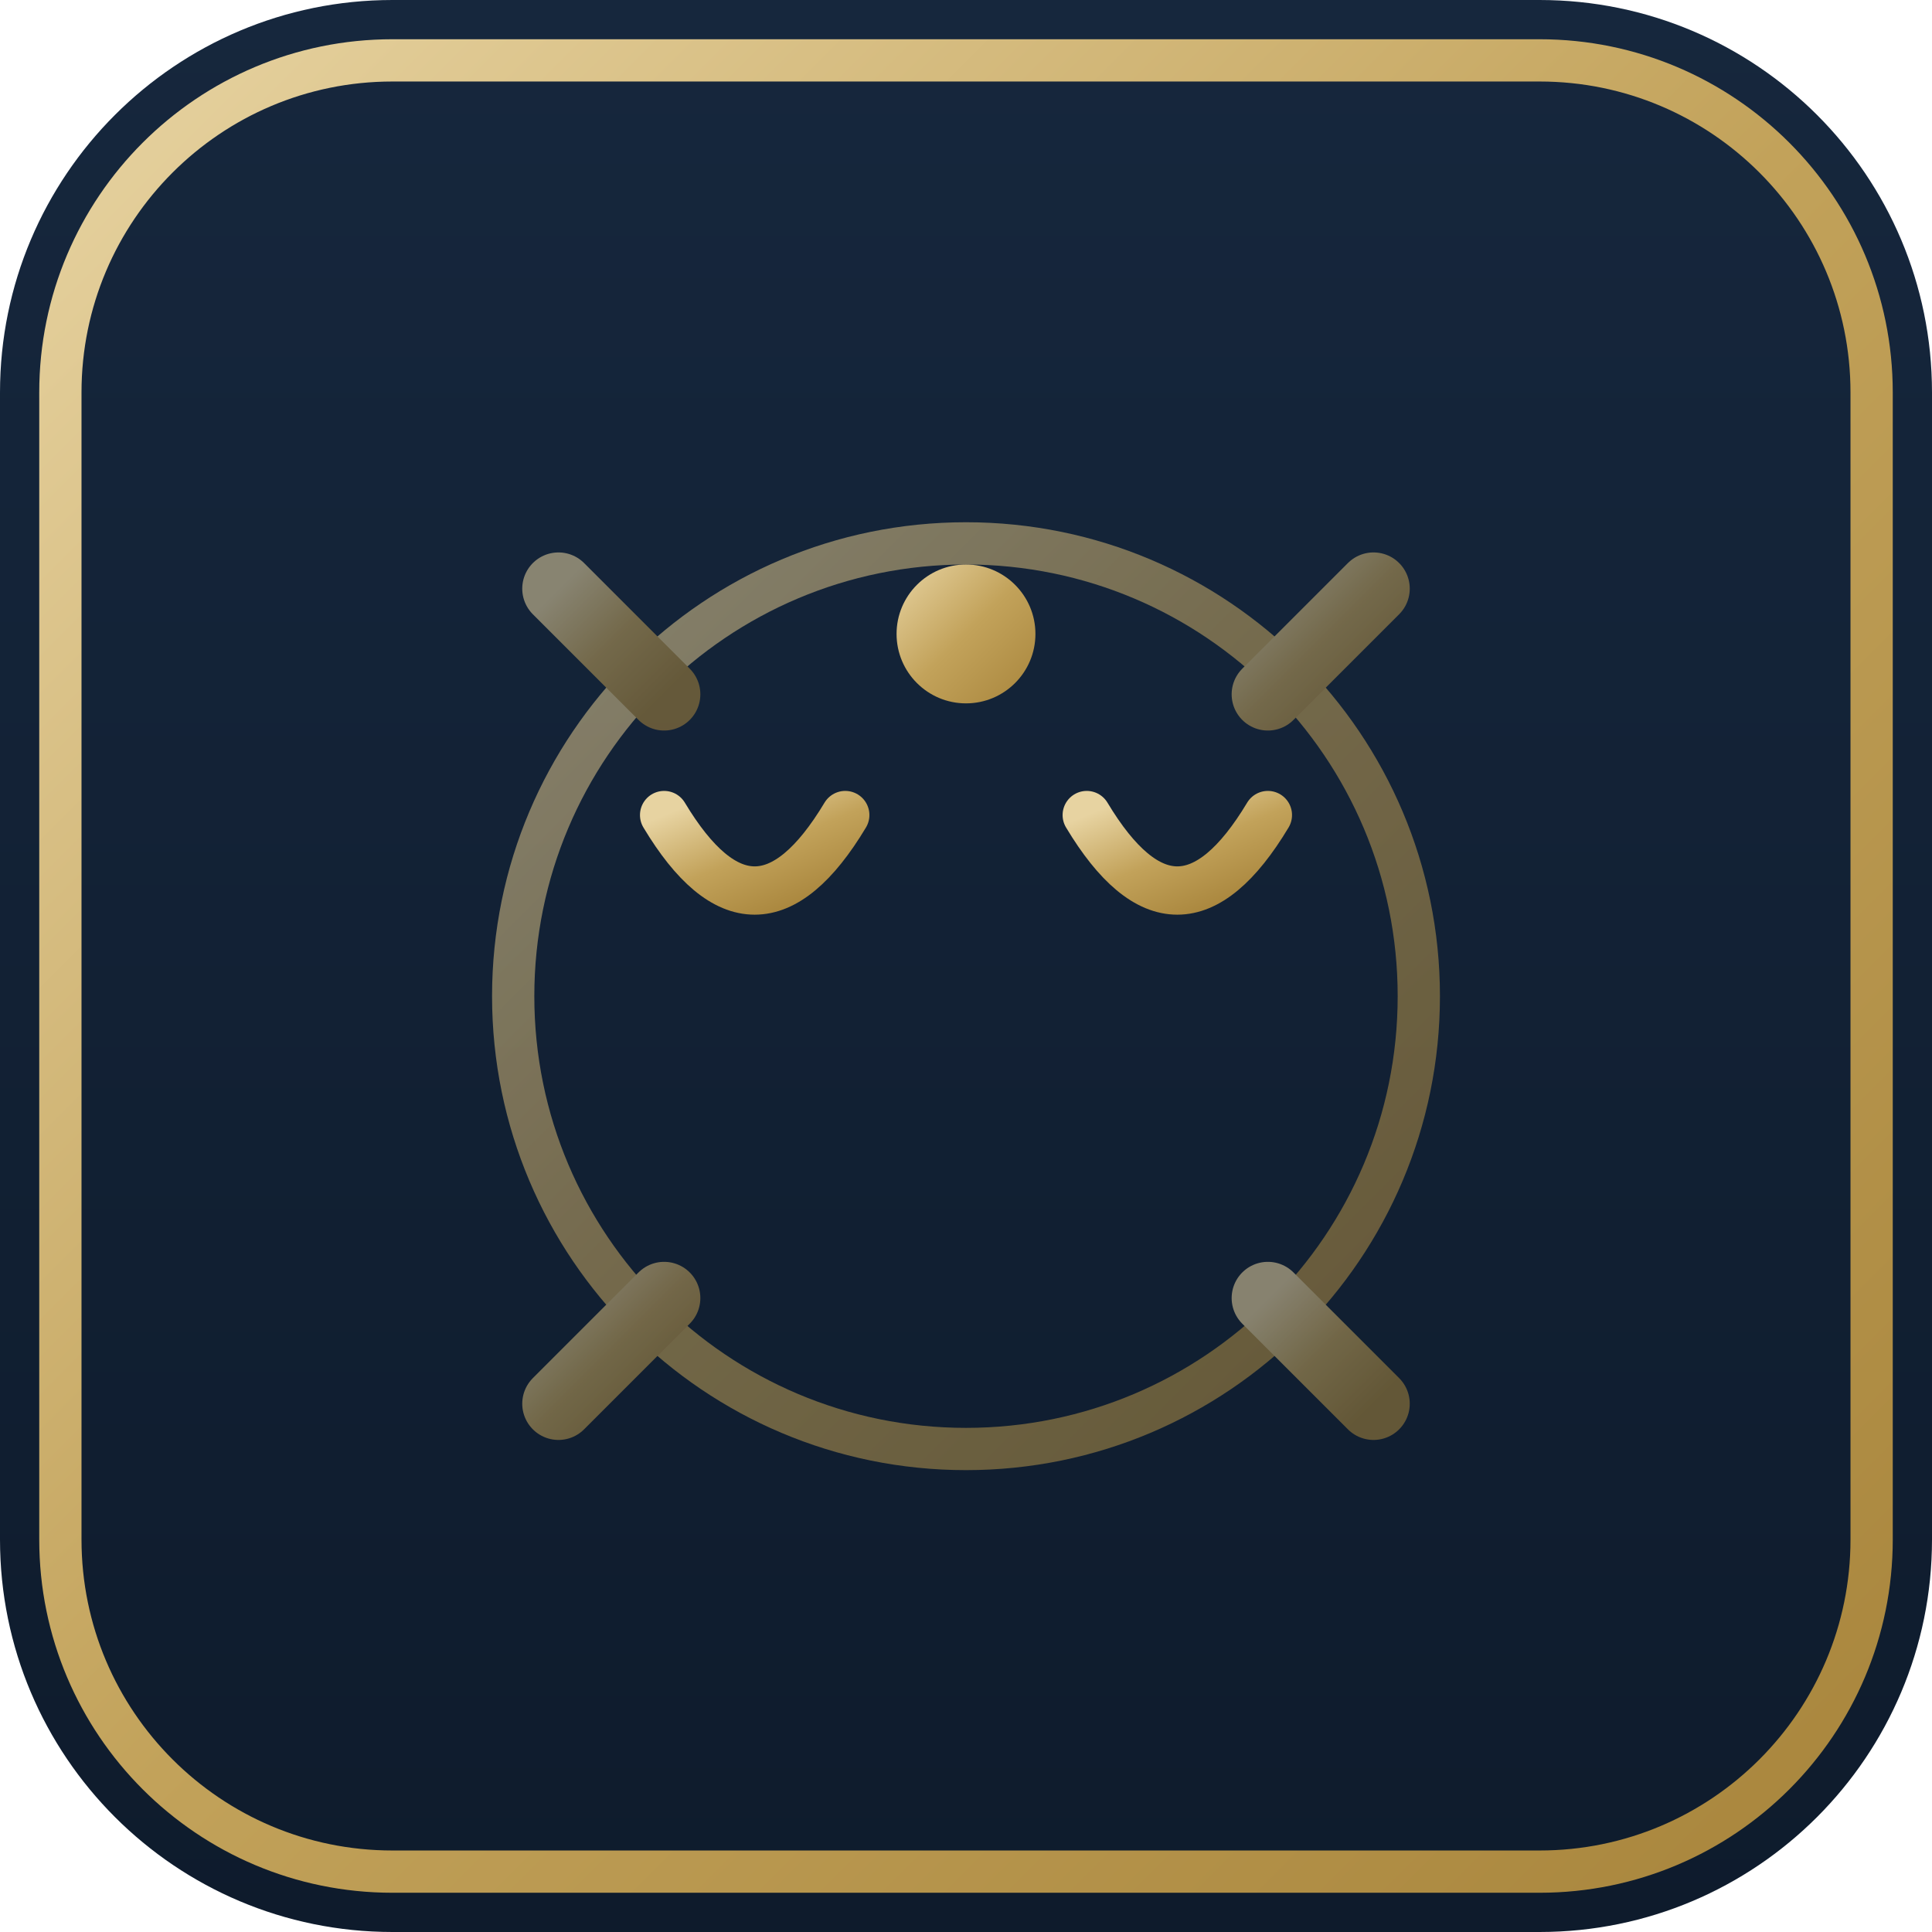
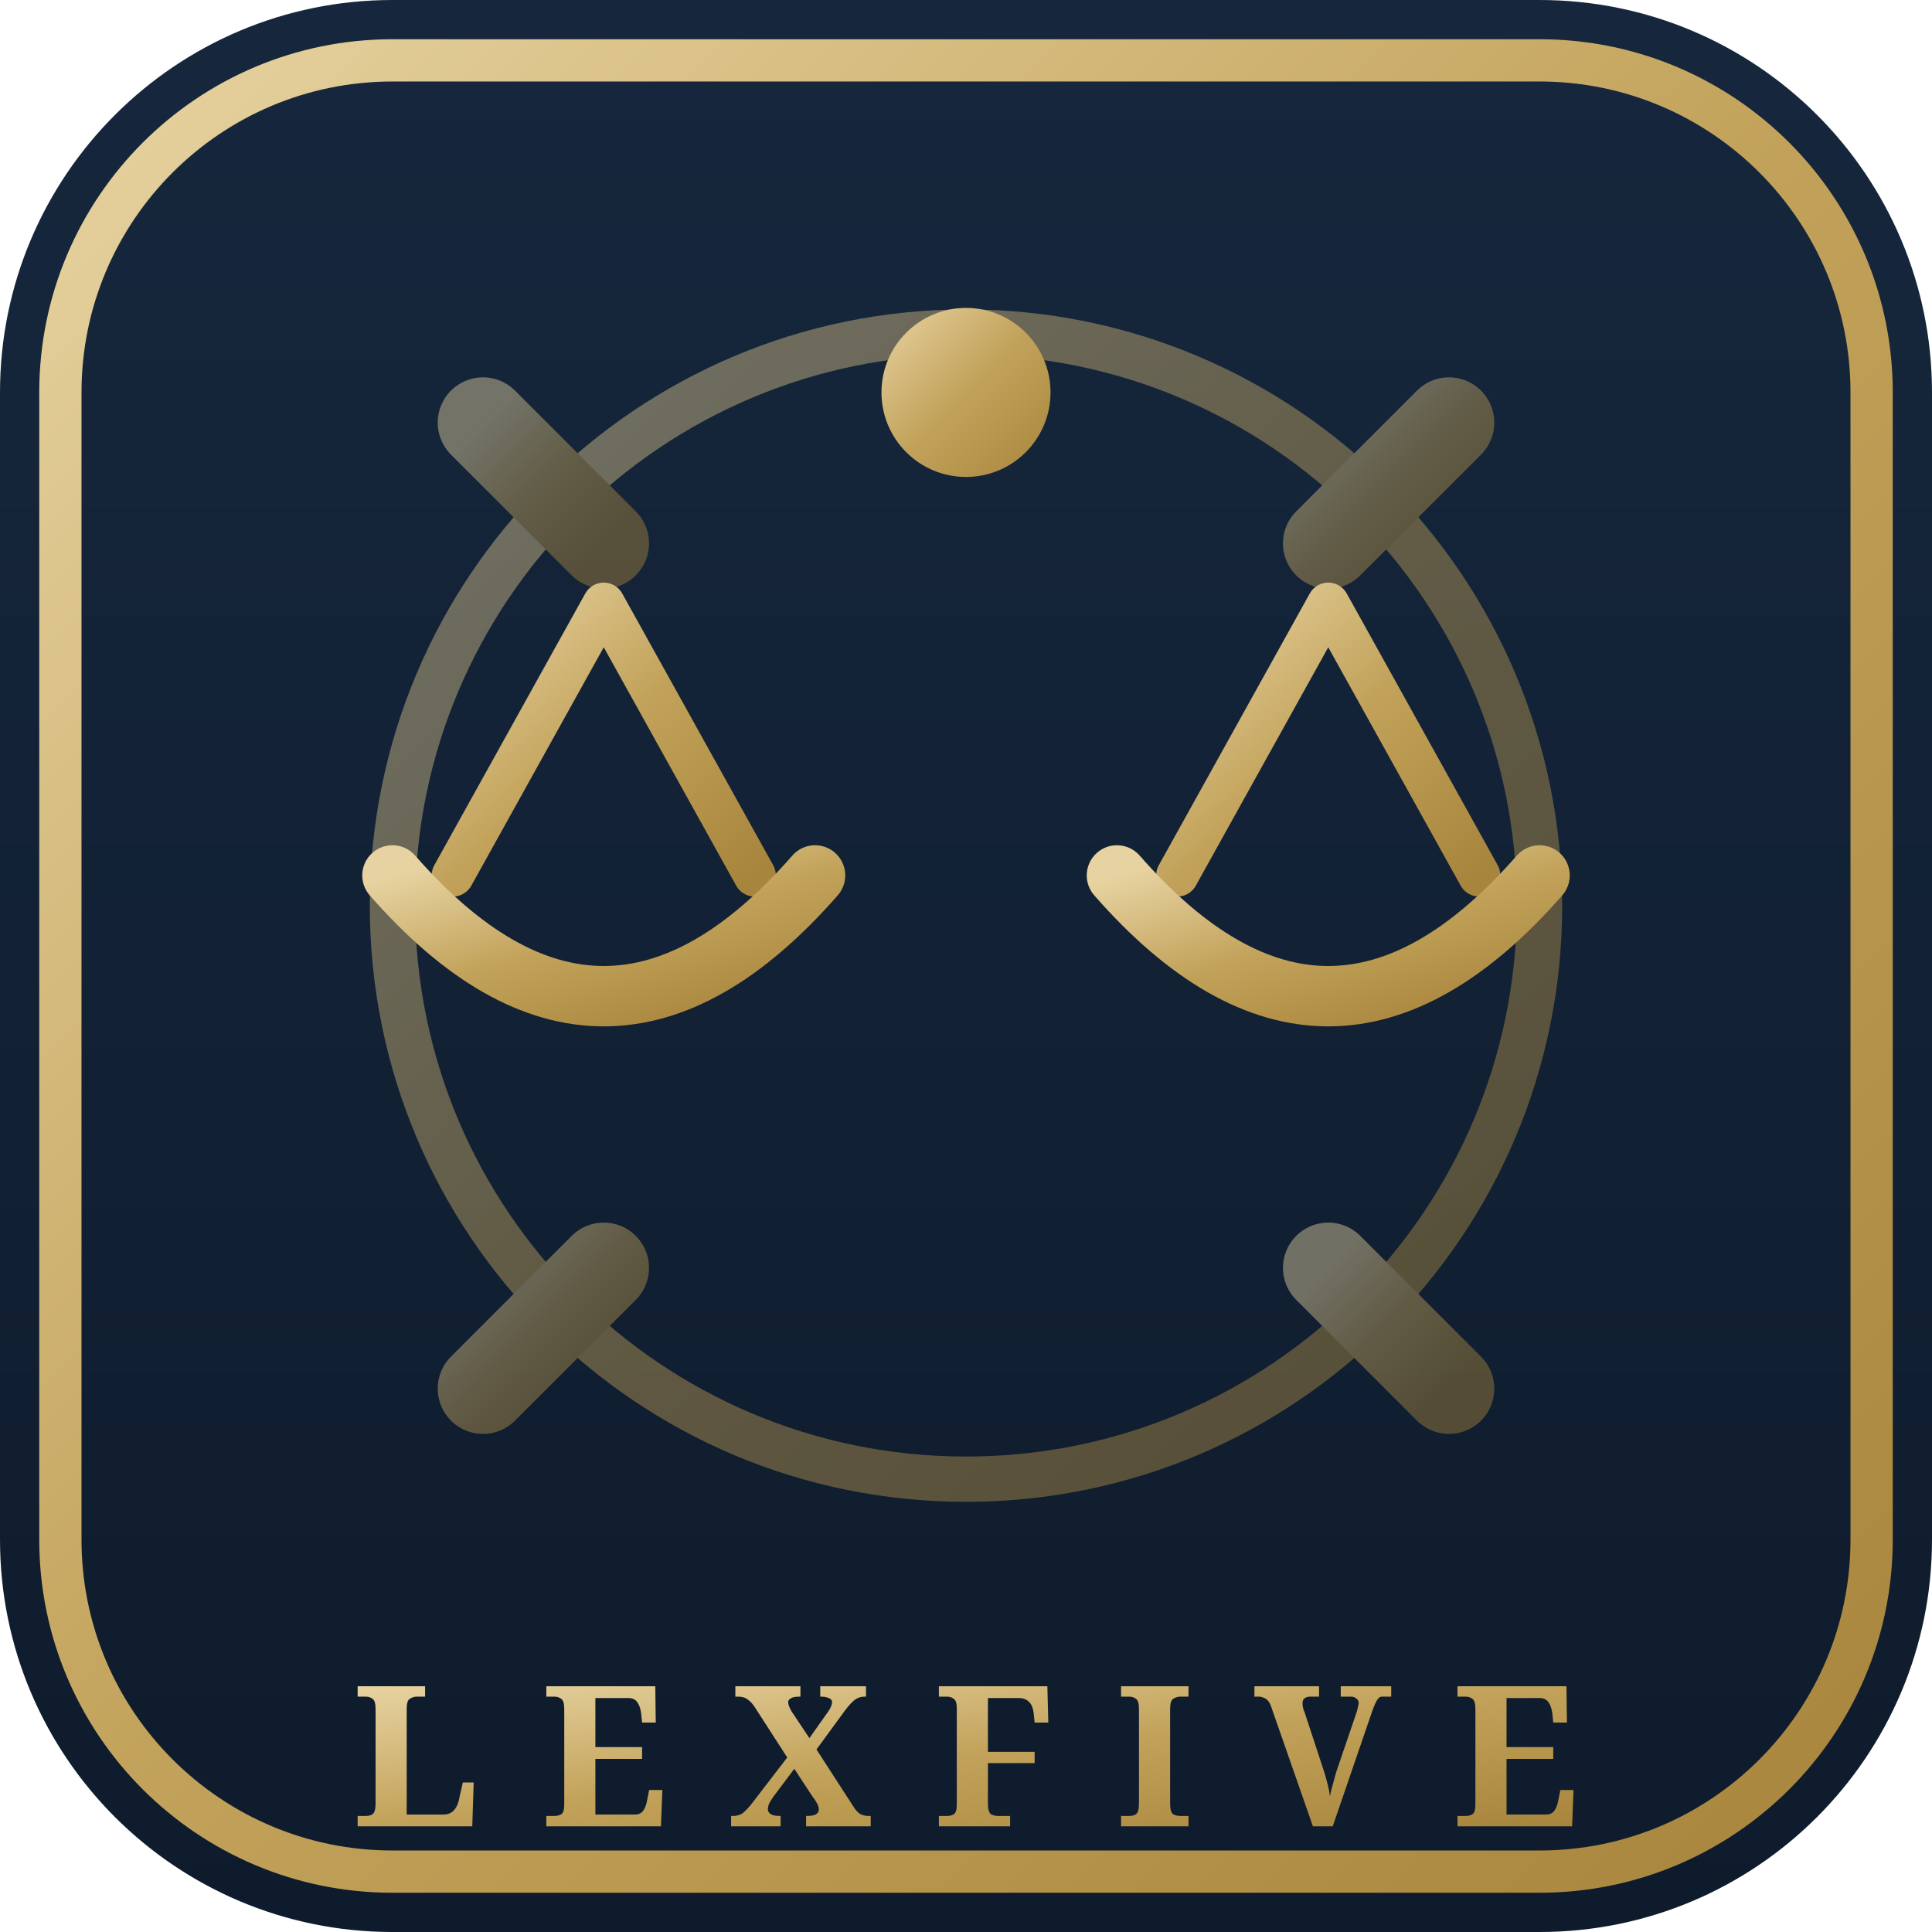
<svg xmlns="http://www.w3.org/2000/svg" viewBox="0 0 64 64" role="img" aria-label="LexFive opción 3">
  <defs>
-     <linearGradient id="g3bg" x1="0" y1="0" x2="0" y2="1">
+     <linearGradient id="o3bg" x1="0" y1="0" x2="0" y2="1">
      <stop offset="0" stop-color="#16273d" />
      <stop offset="1" stop-color="#0e1b2c" />
    </linearGradient>
-     <linearGradient id="g3gold" x1="0" y1="0" x2="1" y2="1">
+     <linearGradient id="o3gold" x1="0" y1="0" x2="1" y2="1">
      <stop offset="0" stop-color="#e7d3a1" />
      <stop offset="0.5" stop-color="#c2a25a" />
      <stop offset="1" stop-color="#a8853c" />
    </linearGradient>
  </defs>
-   <rect width="64" height="64" rx="13" fill="url(#g3bg)" />
-   <rect x="2" y="2" width="60" height="60" rx="11" fill="none" stroke="url(#g3gold)" stroke-width="1.4" />
-   <g fill="none" stroke="url(#g3gold)" stroke-width="1.4" opacity="0.55">
-     <circle cx="32" cy="33" r="15" />
-     <g stroke-width="2.4" stroke-linecap="round">
-       <path d="M32 14 L32 19" />
-       <path d="M32 47 L32 52" />
-       <path d="M13 33 L18 33" />
-       <path d="M46 33 L51 33" />
-       <path d="M18.5 19.5 L22 23" />
-       <path d="M42 43 L45.5 46.5" />
-       <path d="M45.5 19.5 L42 23" />
-       <path d="M22 43 L18.5 46.5" />
+   <rect width="64" height="64" rx="13" fill="url(#o3bg)" />
+   <rect x="2" y="2" width="60" height="60" rx="11" fill="none" stroke="url(#o3gold)" stroke-width="1.4" />
+   <g fill="none" stroke="url(#o3gold)" stroke-width="1.5" opacity="0.45">
+     <circle cx="32" cy="30" r="19" />
+     <g stroke-width="3" stroke-linecap="round">
+       <path d="M32 8 L32 14" />
+       <path d="M32 46 L32 52" />
+       <path d="M10 30 L16 30" />
+       <path d="M48 30 L54 30" />
+       <path d="M16 14 L20 18" />
+       <path d="M44 42 L48 46" />
+       <path d="M48 14 L44 18" />
+       <path d="M20 42 L16 46" />
    </g>
  </g>
-   <g fill="none" stroke="url(#g3gold)" stroke-linecap="round" stroke-linejoin="round">
-     <path d="M32 22 L32 44" stroke-width="2.4" />
-     <path d="M25 27 L39 27" stroke-width="2.2" />
-     <path d="M22 27 Q25 32 28 27" stroke-width="1.6" />
-     <path d="M36 27 Q39 32 42 27" stroke-width="1.6" />
-     <path d="M27 44 L37 44" stroke-width="2.8" />
+   <g fill="none" stroke="url(#o3gold)" stroke-linecap="round" stroke-linejoin="round">
+     <path d="M32 14 L32 44" stroke-width="2.8" />
+     <path d="M20 20 L44 20" stroke-width="2.8" />
+     <path d="M20 20 L15 29 M20 20 L25 29" stroke-width="1.4" />
+     <path d="M44 20 L39 29 M44 20 L49 29" stroke-width="1.4" />
+     <path d="M13 29 Q20 37 27 29" stroke-width="2" />
+     <path d="M37 29 Q44 37 51 29" stroke-width="2" />
+     <path d="M25 44 L39 44" stroke-width="3" />
  </g>
-   <circle cx="32" cy="21" r="2.3" fill="url(#g3gold)" />
+   <circle cx="32" cy="13" r="2.8" fill="url(#o3gold)" />
+   <text x="32" y="60.5" text-anchor="middle" font-family="Georgia, serif" font-size="6.5" font-weight="700" letter-spacing="2" fill="url(#o3gold)">LEXFIVE</text>
</svg>
